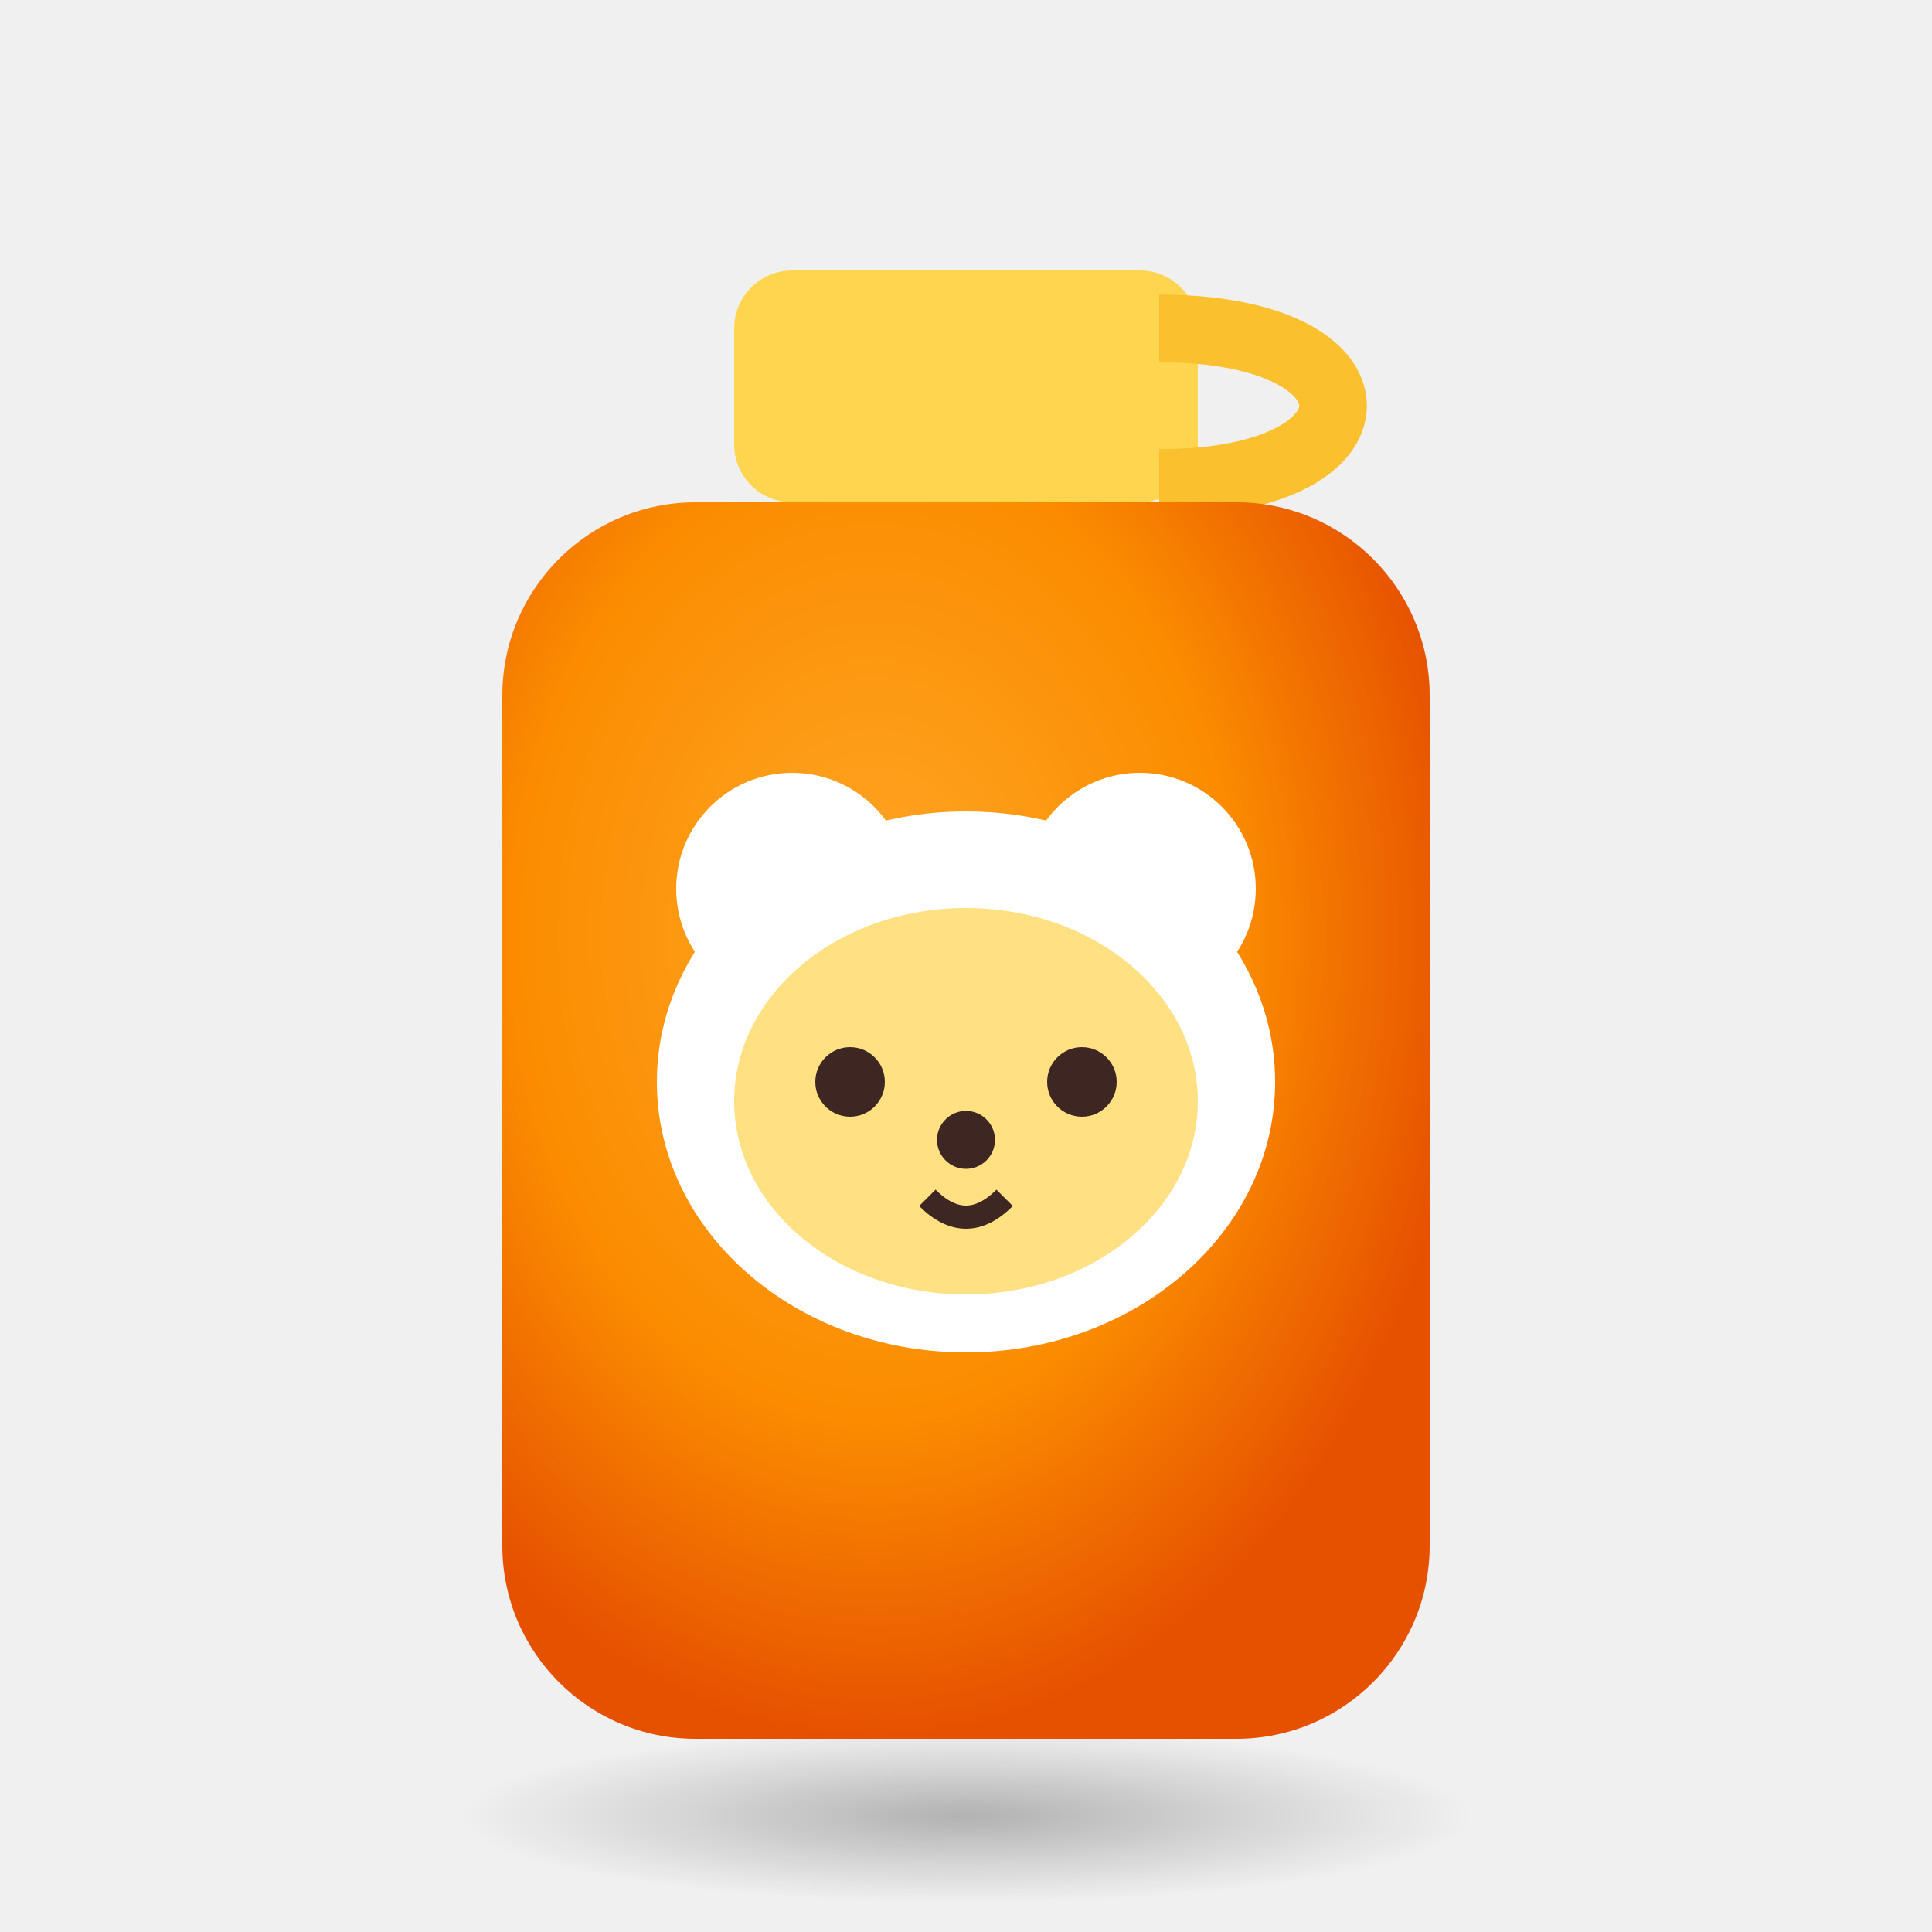
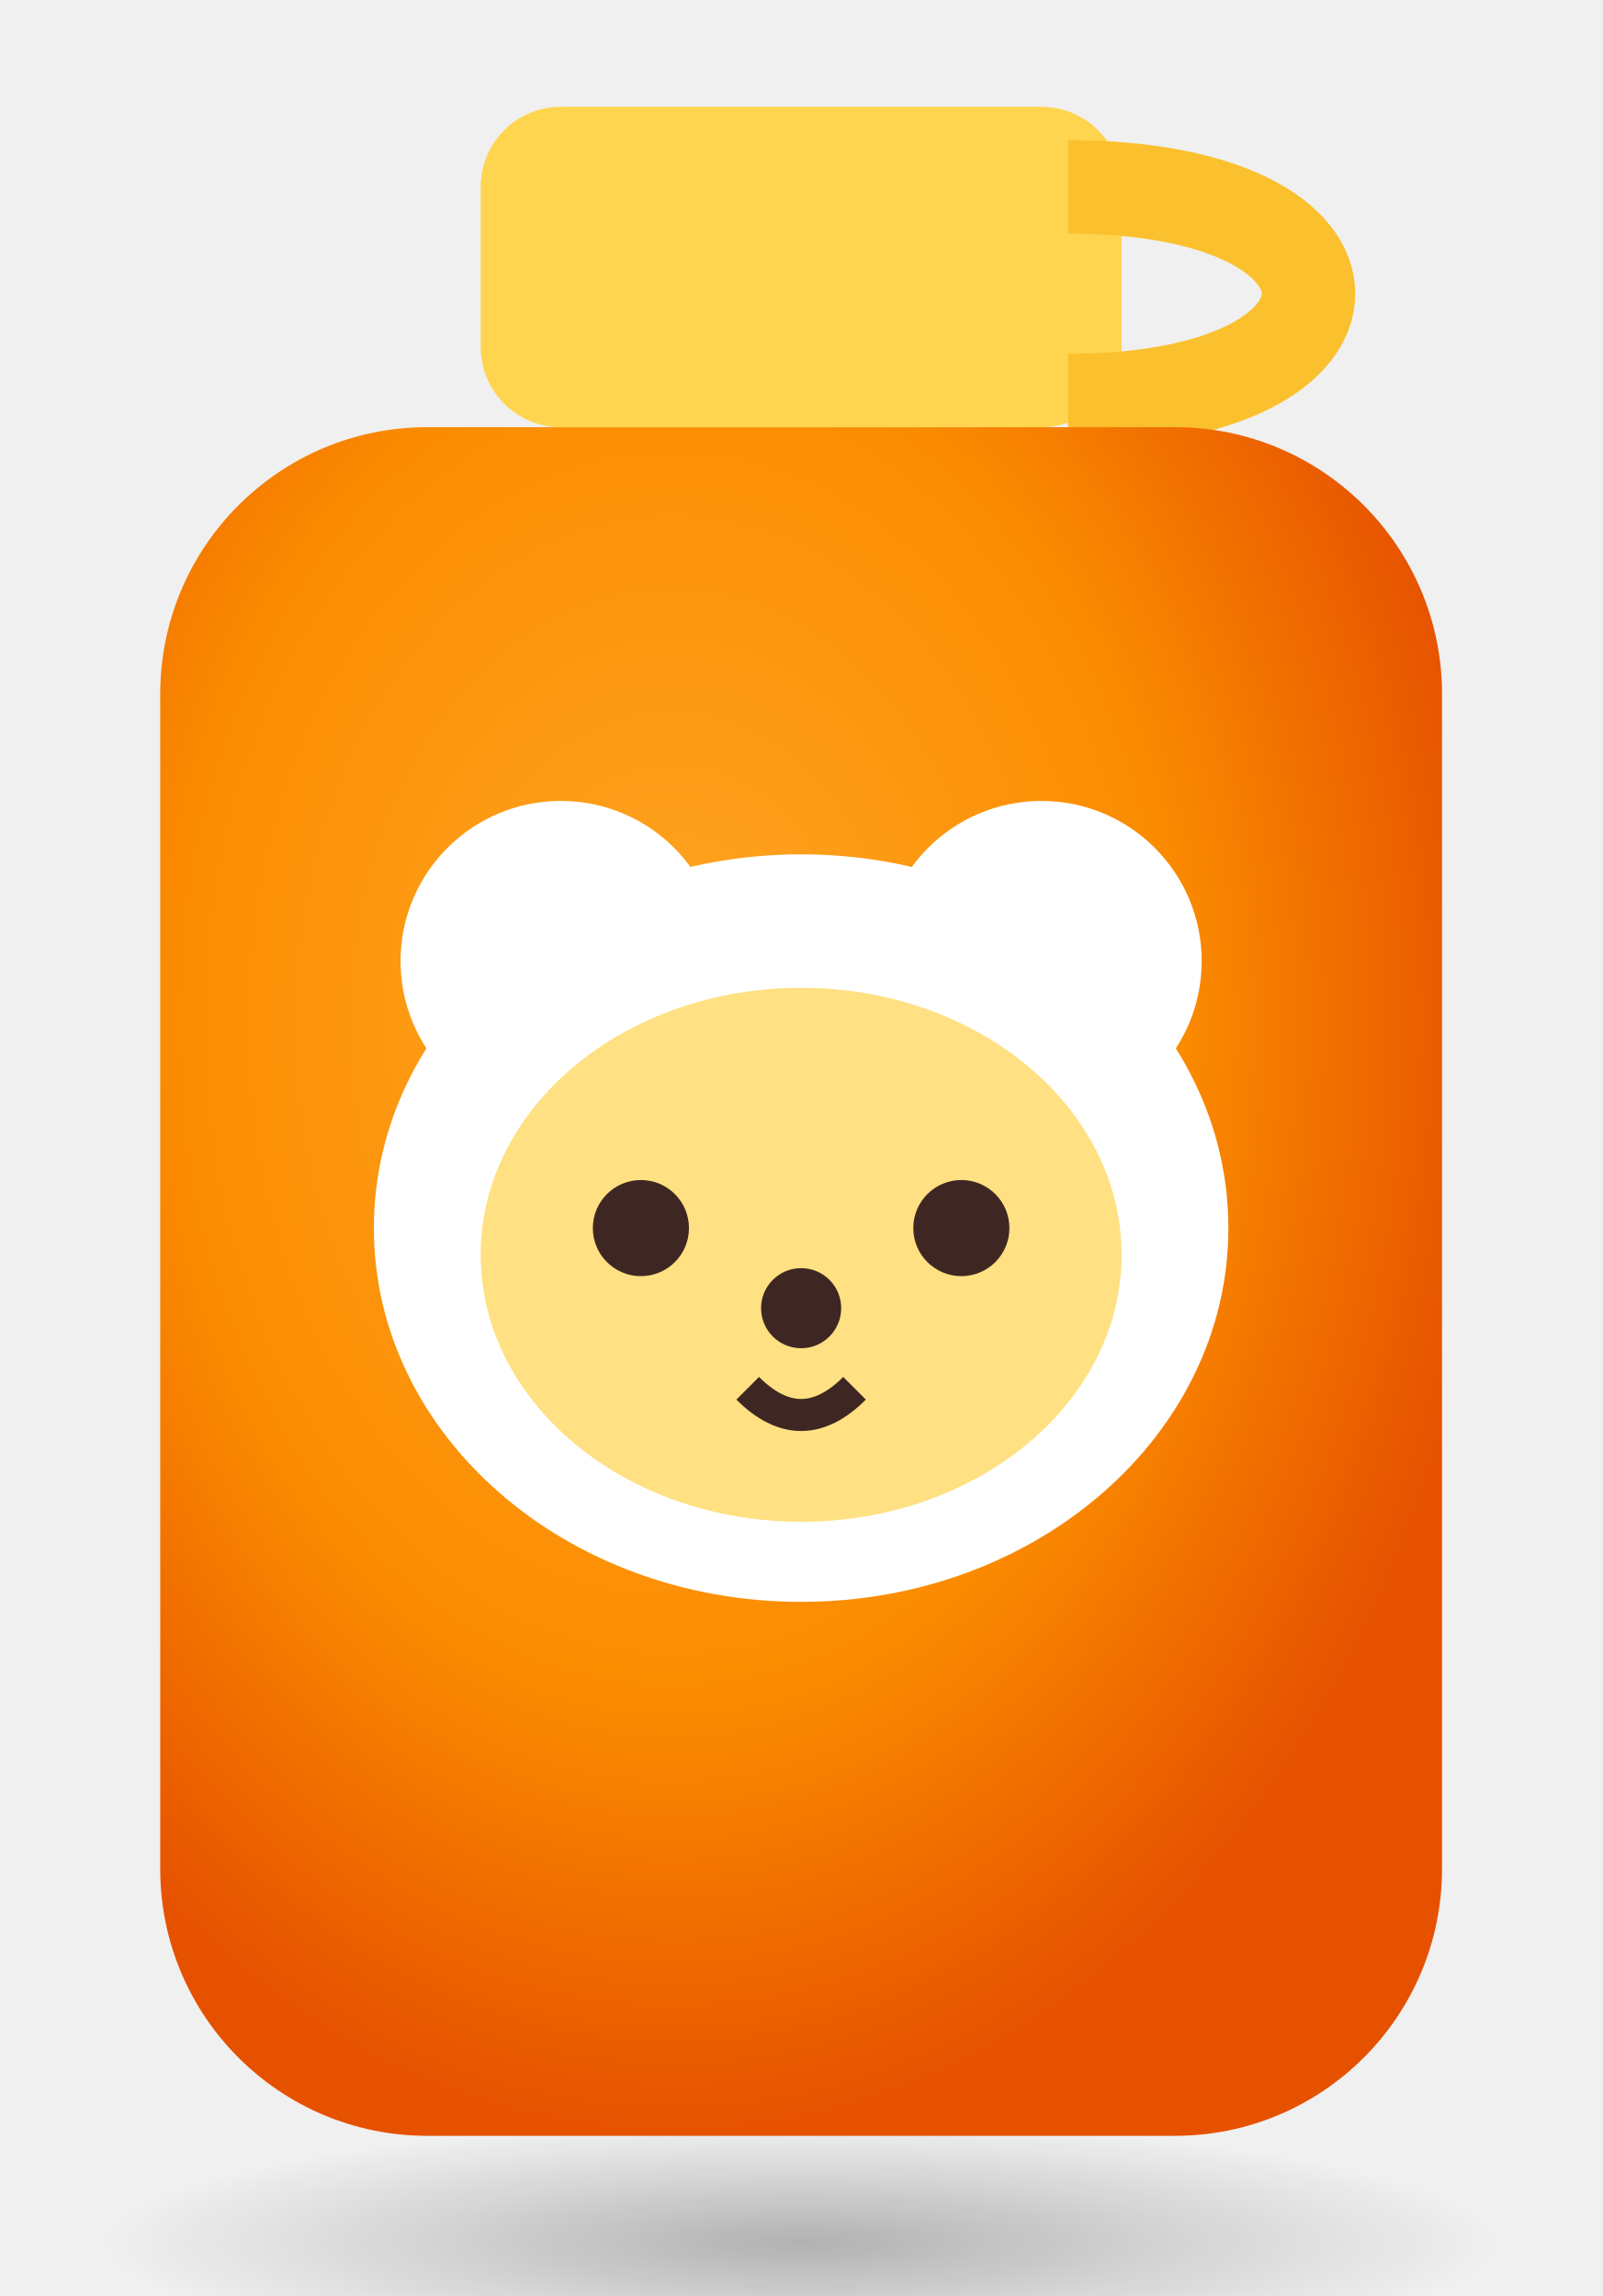
- <svg xmlns="http://www.w3.org/2000/svg" viewBox="0 0 100 100" width="100%" height="100%">
+ <svg xmlns="http://www.w3.org/2000/svg" viewBox="20 10 60 86" width="100%" height="100%">
  <defs>
    <filter id="clay-blur" x="-20%" y="-20%" width="140%" height="140%">
      <feGaussianBlur stdDeviation="1.2" />
    </filter>
    <radialGradient id="clay-shadow" cx="50%" cy="50%" r="50%">
      <stop offset="0%" stop-color="#000" stop-opacity="0.26" />
      <stop offset="60%" stop-color="#000" stop-opacity="0.10" />
      <stop offset="100%" stop-color="#000" stop-opacity="0" />
    </radialGradient>
    <radialGradient id="gloss-eye" cx="35%" cy="30%" r="65%">
      <stop offset="0%" stop-color="#37474f" />
      <stop offset="60%" stop-color="#212121" />
      <stop offset="100%" stop-color="#000000" />
    </radialGradient>
    <radialGradient id="bear-bot" cx="40%" cy="35%" r="65%">
      <stop offset="0%" stop-color="#ffa726" />
      <stop offset="60%" stop-color="#fb8c00" />
      <stop offset="100%" stop-color="#e65100" />
    </radialGradient>
  </defs>
  <ellipse cx="50" cy="94" rx="26" ry="4.5" fill="url(#clay-shadow)" />
  <rect x="38" y="14" width="24" height="12" rx="3" fill="#ffd54f" />
  <path d="M60,17 C72,17 72,25 60,25" stroke="#fbc02d" stroke-width="3.5" fill="none" />
  <rect x="26" y="26" width="48" height="64" rx="10" fill="url(#bear-bot)" />
  <circle cx="41" cy="46" r="6" fill="#ffffff" />
  <circle cx="59" cy="46" r="6" fill="#ffffff" />
  <ellipse cx="50" cy="56" rx="16" ry="14" fill="#ffffff" />
  <ellipse cx="50" cy="57" rx="12" ry="10" fill="#ffe082" />
  <circle cx="44" cy="56" r="1.8" fill="#3e2723" />
  <circle cx="56" cy="56" r="1.8" fill="#3e2723" />
  <circle cx="50" cy="59" r="1.5" fill="#3e2723" />
  <path d="M48,62 Q50,64 52,62" stroke="#3e2723" stroke-width="1.2" fill="none" />
</svg>
